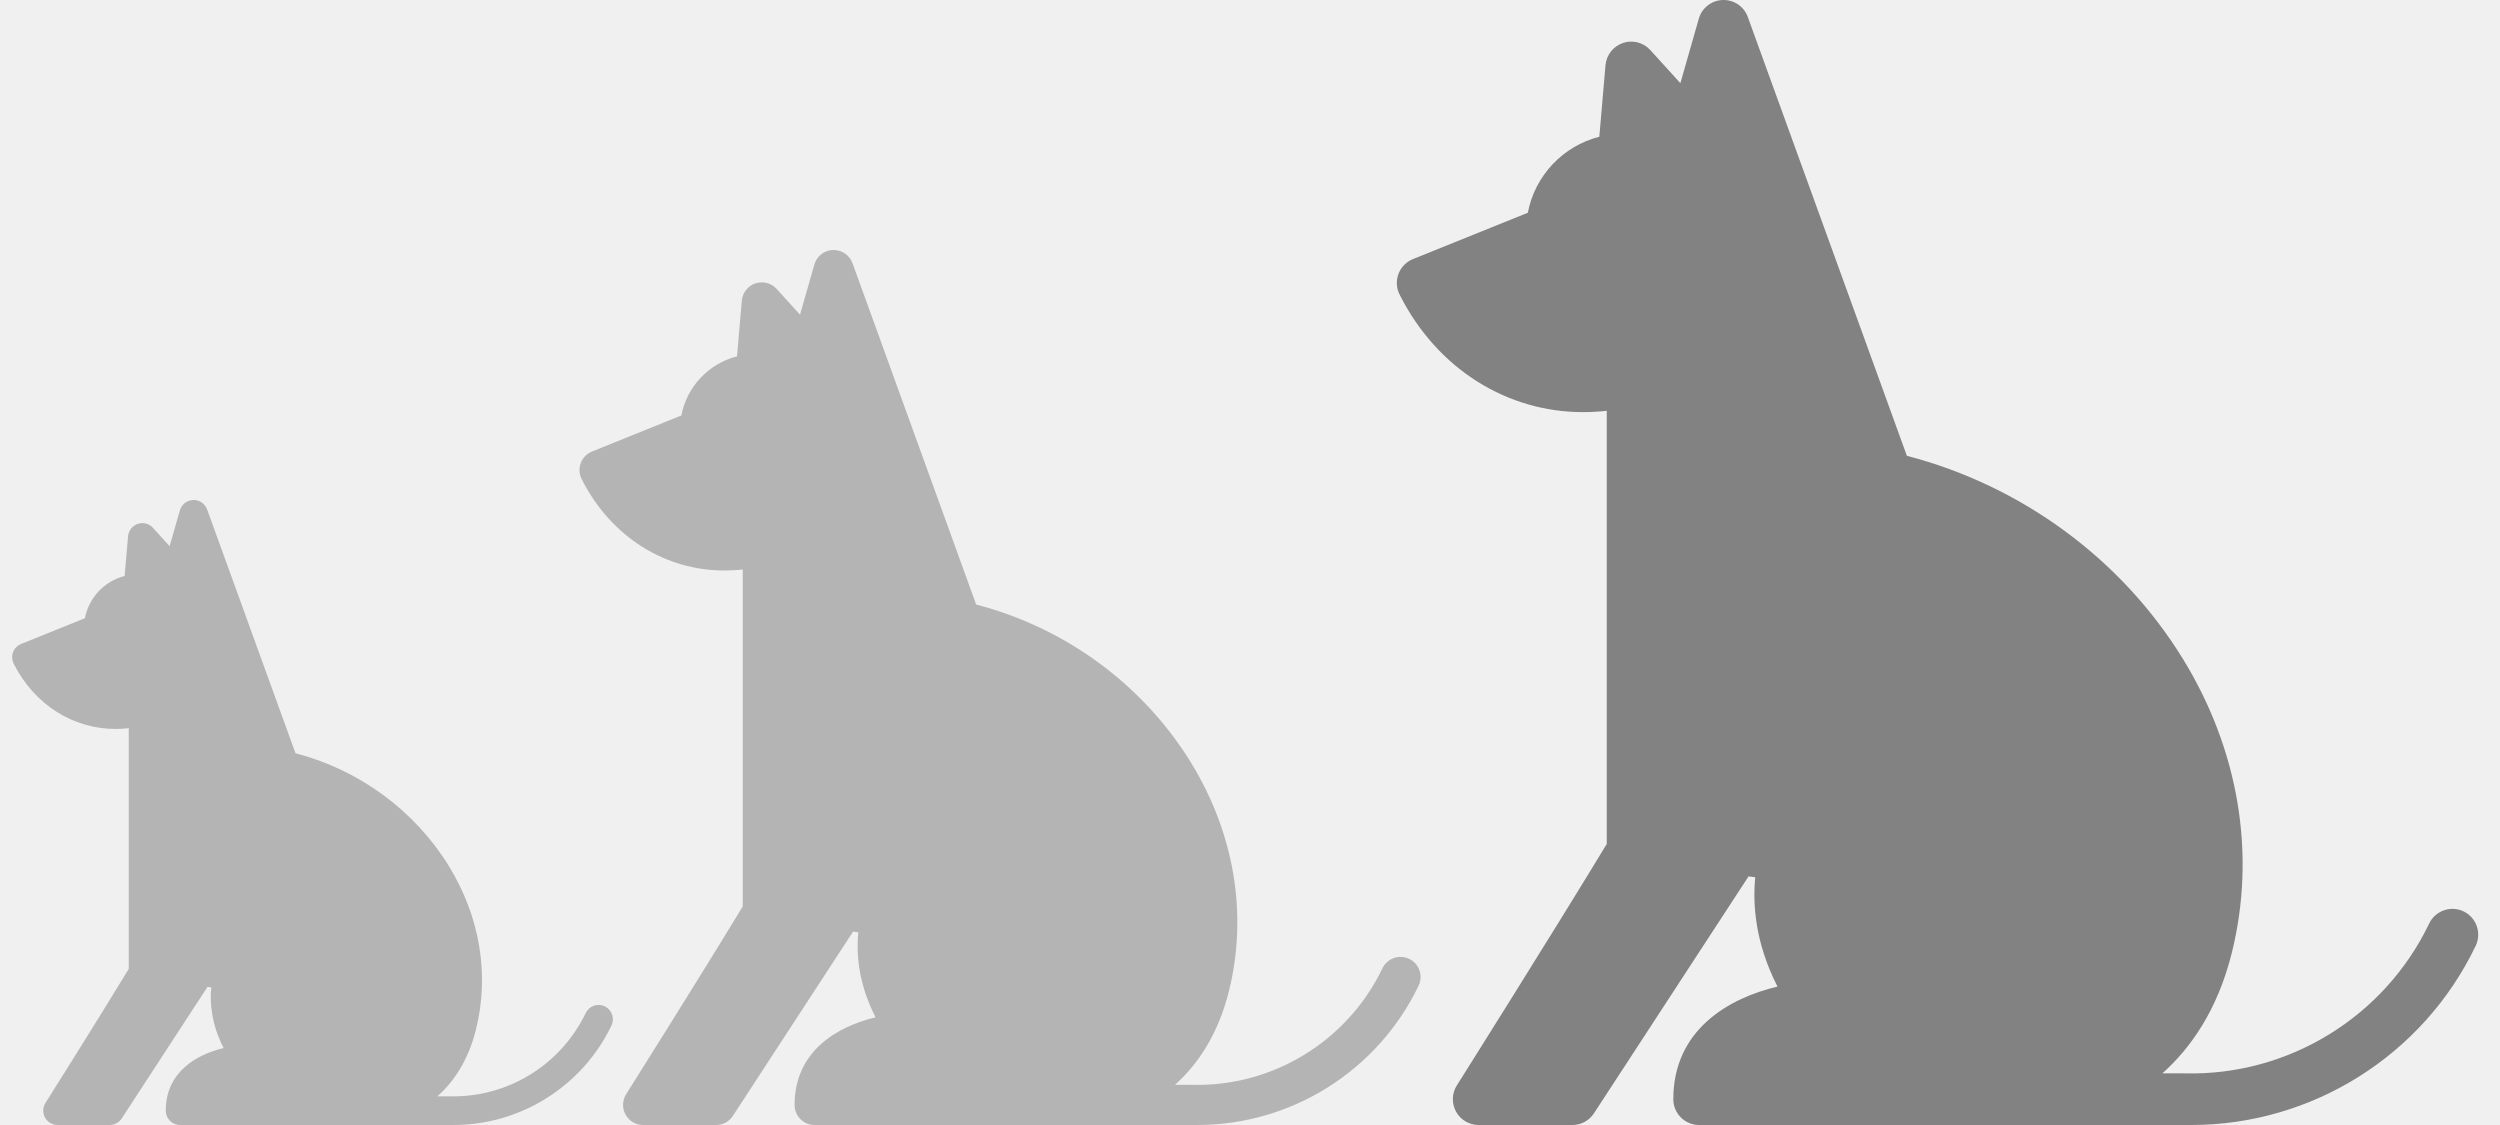
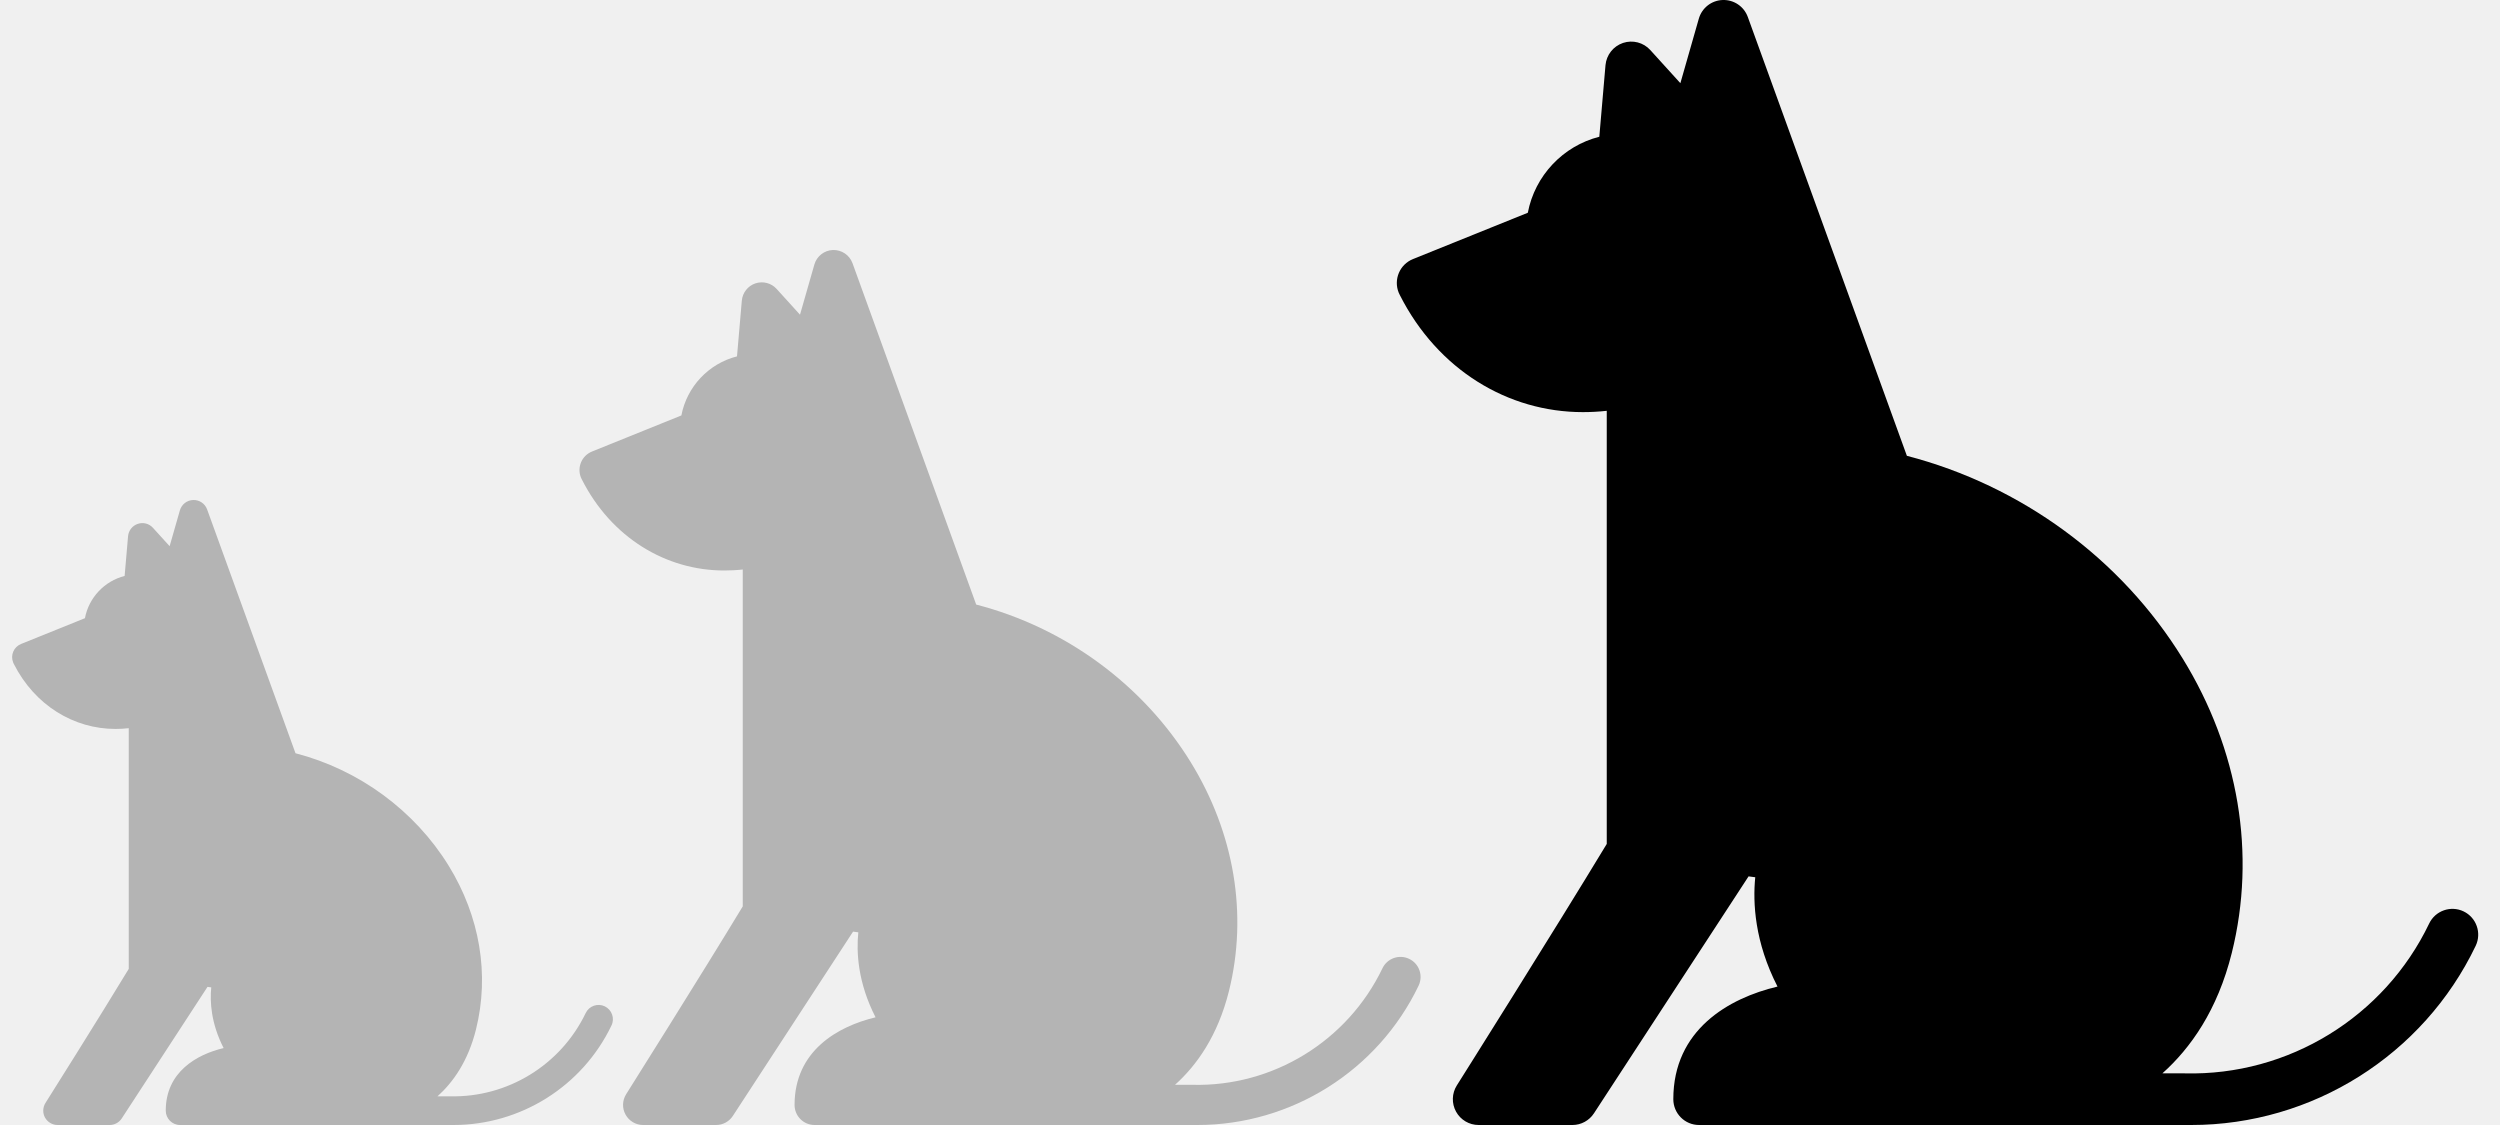
<svg xmlns="http://www.w3.org/2000/svg" width="40" height="18" viewBox="0 0 40 18" fill="none">
  <g clip-path="url(#clip0_3719_11052)">
-     <path d="M22.608 4.145L24.445 3.404C24.558 2.81 25.009 2.335 25.589 2.188L25.688 1.042C25.703 0.879 25.812 0.74 25.968 0.687C26.123 0.635 26.295 0.679 26.405 0.801L26.886 1.331L27.181 0.299C27.23 0.127 27.384 0.006 27.563 -0C27.742 -0.006 27.904 0.103 27.965 0.272L30.51 7.293C32.341 7.769 33.94 8.94 34.922 10.535C35.822 11.995 36.101 13.668 35.709 15.245C35.48 16.168 35.044 16.775 34.599 17.173H34.949C34.953 17.173 34.956 17.174 34.959 17.174C36.615 17.214 38.15 16.272 38.867 14.776C38.965 14.571 39.212 14.484 39.417 14.582C39.623 14.681 39.709 14.927 39.611 15.133C38.772 16.885 36.995 18 35.06 18C35.022 18 27.185 18 27.185 18C26.957 18 26.773 17.815 26.773 17.587C26.773 16.477 27.658 15.971 28.44 15.785C28.075 15.073 28.043 14.446 28.084 14.036L27.977 14.022L25.504 17.812C25.428 17.929 25.298 18 25.159 18H23.658C23.507 18 23.369 17.918 23.297 17.787C23.224 17.655 23.229 17.494 23.309 17.367C23.325 17.342 24.875 14.881 25.708 13.503V6.573C25.585 6.587 25.447 6.594 25.326 6.594C24.129 6.594 23.004 5.919 22.398 4.722C22.397 4.721 22.382 4.688 22.379 4.682C22.294 4.471 22.396 4.23 22.608 4.145Z" fill="#828282" />
+     <path d="M22.608 4.145L24.445 3.404C24.558 2.81 25.009 2.335 25.589 2.188L25.688 1.042C25.703 0.879 25.812 0.74 25.968 0.687C26.123 0.635 26.295 0.679 26.405 0.801L26.886 1.331L27.181 0.299C27.23 0.127 27.384 0.006 27.563 -0C27.742 -0.006 27.904 0.103 27.965 0.272L30.51 7.293C32.341 7.769 33.94 8.94 34.922 10.535C35.822 11.995 36.101 13.668 35.709 15.245C35.48 16.168 35.044 16.775 34.599 17.173H34.949C34.953 17.173 34.956 17.174 34.959 17.174C36.615 17.214 38.15 16.272 38.867 14.776C38.965 14.571 39.212 14.484 39.417 14.582C39.623 14.681 39.709 14.927 39.611 15.133C38.772 16.885 36.995 18 35.06 18C35.022 18 27.185 18 27.185 18C26.957 18 26.773 17.815 26.773 17.587C26.773 16.477 27.658 15.971 28.44 15.785C28.075 15.073 28.043 14.446 28.084 14.036L27.977 14.022L25.504 17.812C25.428 17.929 25.298 18 25.159 18H23.658C23.507 18 23.369 17.918 23.297 17.787C23.224 17.655 23.229 17.494 23.309 17.367C23.325 17.342 24.875 14.881 25.708 13.503V6.573C25.585 6.587 25.447 6.594 25.326 6.594C24.129 6.594 23.004 5.919 22.398 4.722C22.397 4.721 22.382 4.688 22.379 4.682C22.294 4.471 22.396 4.23 22.608 4.145Z" fill="currentColor" />
  </g>
  <g clip-path="url(#clip1_3719_11052)">
    <path d="M9.473 7.224L10.902 6.647C10.99 6.186 11.34 5.816 11.792 5.702L11.869 4.811C11.88 4.684 11.965 4.575 12.086 4.534C12.207 4.494 12.341 4.528 12.426 4.623L12.8 5.035L13.03 4.232C13.068 4.099 13.188 4.005 13.327 4C13.466 3.996 13.592 4.08 13.64 4.211L15.619 9.673C17.044 10.042 18.287 10.954 19.051 12.194C19.75 13.329 19.968 14.631 19.663 15.858C19.484 16.575 19.146 17.047 18.8 17.357H19.072C19.075 17.357 19.077 17.357 19.08 17.357C20.368 17.389 21.561 16.656 22.119 15.493C22.195 15.333 22.387 15.265 22.547 15.342C22.707 15.418 22.774 15.61 22.698 15.77C22.045 17.132 20.663 18 19.158 18C19.128 18 13.033 18 13.033 18C12.856 18 12.713 17.856 12.713 17.679C12.713 16.815 13.401 16.422 14.009 16.277C13.725 15.723 13.7 15.236 13.733 14.917L13.649 14.906L11.726 17.854C11.667 17.945 11.566 18 11.457 18H10.29C10.173 18 10.065 17.936 10.009 17.834C9.952 17.732 9.956 17.607 10.018 17.508C10.03 17.488 11.236 15.574 11.884 14.502V9.112C11.789 9.123 11.682 9.128 11.587 9.128C10.656 9.128 9.781 8.603 9.31 7.672C9.309 7.672 9.297 7.646 9.295 7.641C9.229 7.477 9.308 7.29 9.473 7.224Z" fill="#B4B4B4" />
  </g>
  <g clip-path="url(#clip2_3719_11052)">
    <path d="M0.338 10.303L1.359 9.891C1.421 9.561 1.672 9.297 1.994 9.215L2.049 8.579C2.057 8.488 2.118 8.411 2.204 8.382C2.291 8.352 2.386 8.377 2.447 8.445L2.714 8.739L2.878 8.166C2.906 8.07 2.991 8.003 3.091 8C3.19 7.997 3.28 8.057 3.314 8.151L4.728 12.052C5.745 12.316 6.633 12.967 7.179 13.852C7.679 14.664 7.834 15.593 7.616 16.47C7.489 16.982 7.247 17.319 7 17.541H7.194C7.196 17.541 7.198 17.541 7.2 17.541C8.12 17.563 8.972 17.04 9.371 16.209C9.425 16.095 9.562 16.047 9.676 16.101C9.79 16.156 9.839 16.293 9.784 16.407C9.318 17.38 8.331 18 7.256 18C7.234 18 2.881 18 2.881 18C2.754 18 2.652 17.897 2.652 17.77C2.652 17.154 3.144 16.872 3.578 16.769C3.375 16.373 3.357 16.025 3.38 15.798L3.32 15.79L1.947 17.896C1.905 17.96 1.832 18 1.755 18H0.921C0.838 18 0.761 17.954 0.72 17.881C0.68 17.808 0.683 17.719 0.727 17.648C0.736 17.634 1.597 16.267 2.06 15.502V11.651C1.992 11.659 1.915 11.663 1.848 11.663C1.183 11.663 0.558 11.288 0.221 10.623C0.221 10.622 0.212 10.604 0.211 10.601C0.163 10.483 0.22 10.35 0.338 10.303Z" fill="#B4B4B4" />
  </g>
  <defs>
    <clipPath id="clip0_3719_11052">
      <rect width="18" height="18" fill="white" transform="matrix(-1 0 0 1 40 0)" />
    </clipPath>
    <clipPath id="clip1_3719_11052">
      <rect width="14" height="14" fill="white" transform="matrix(-1 0 0 1 23 4)" />
    </clipPath>
    <clipPath id="clip2_3719_11052">
      <rect width="10" height="10" fill="white" transform="matrix(-1 0 0 1 10 8)" />
    </clipPath>
  </defs>
</svg>
